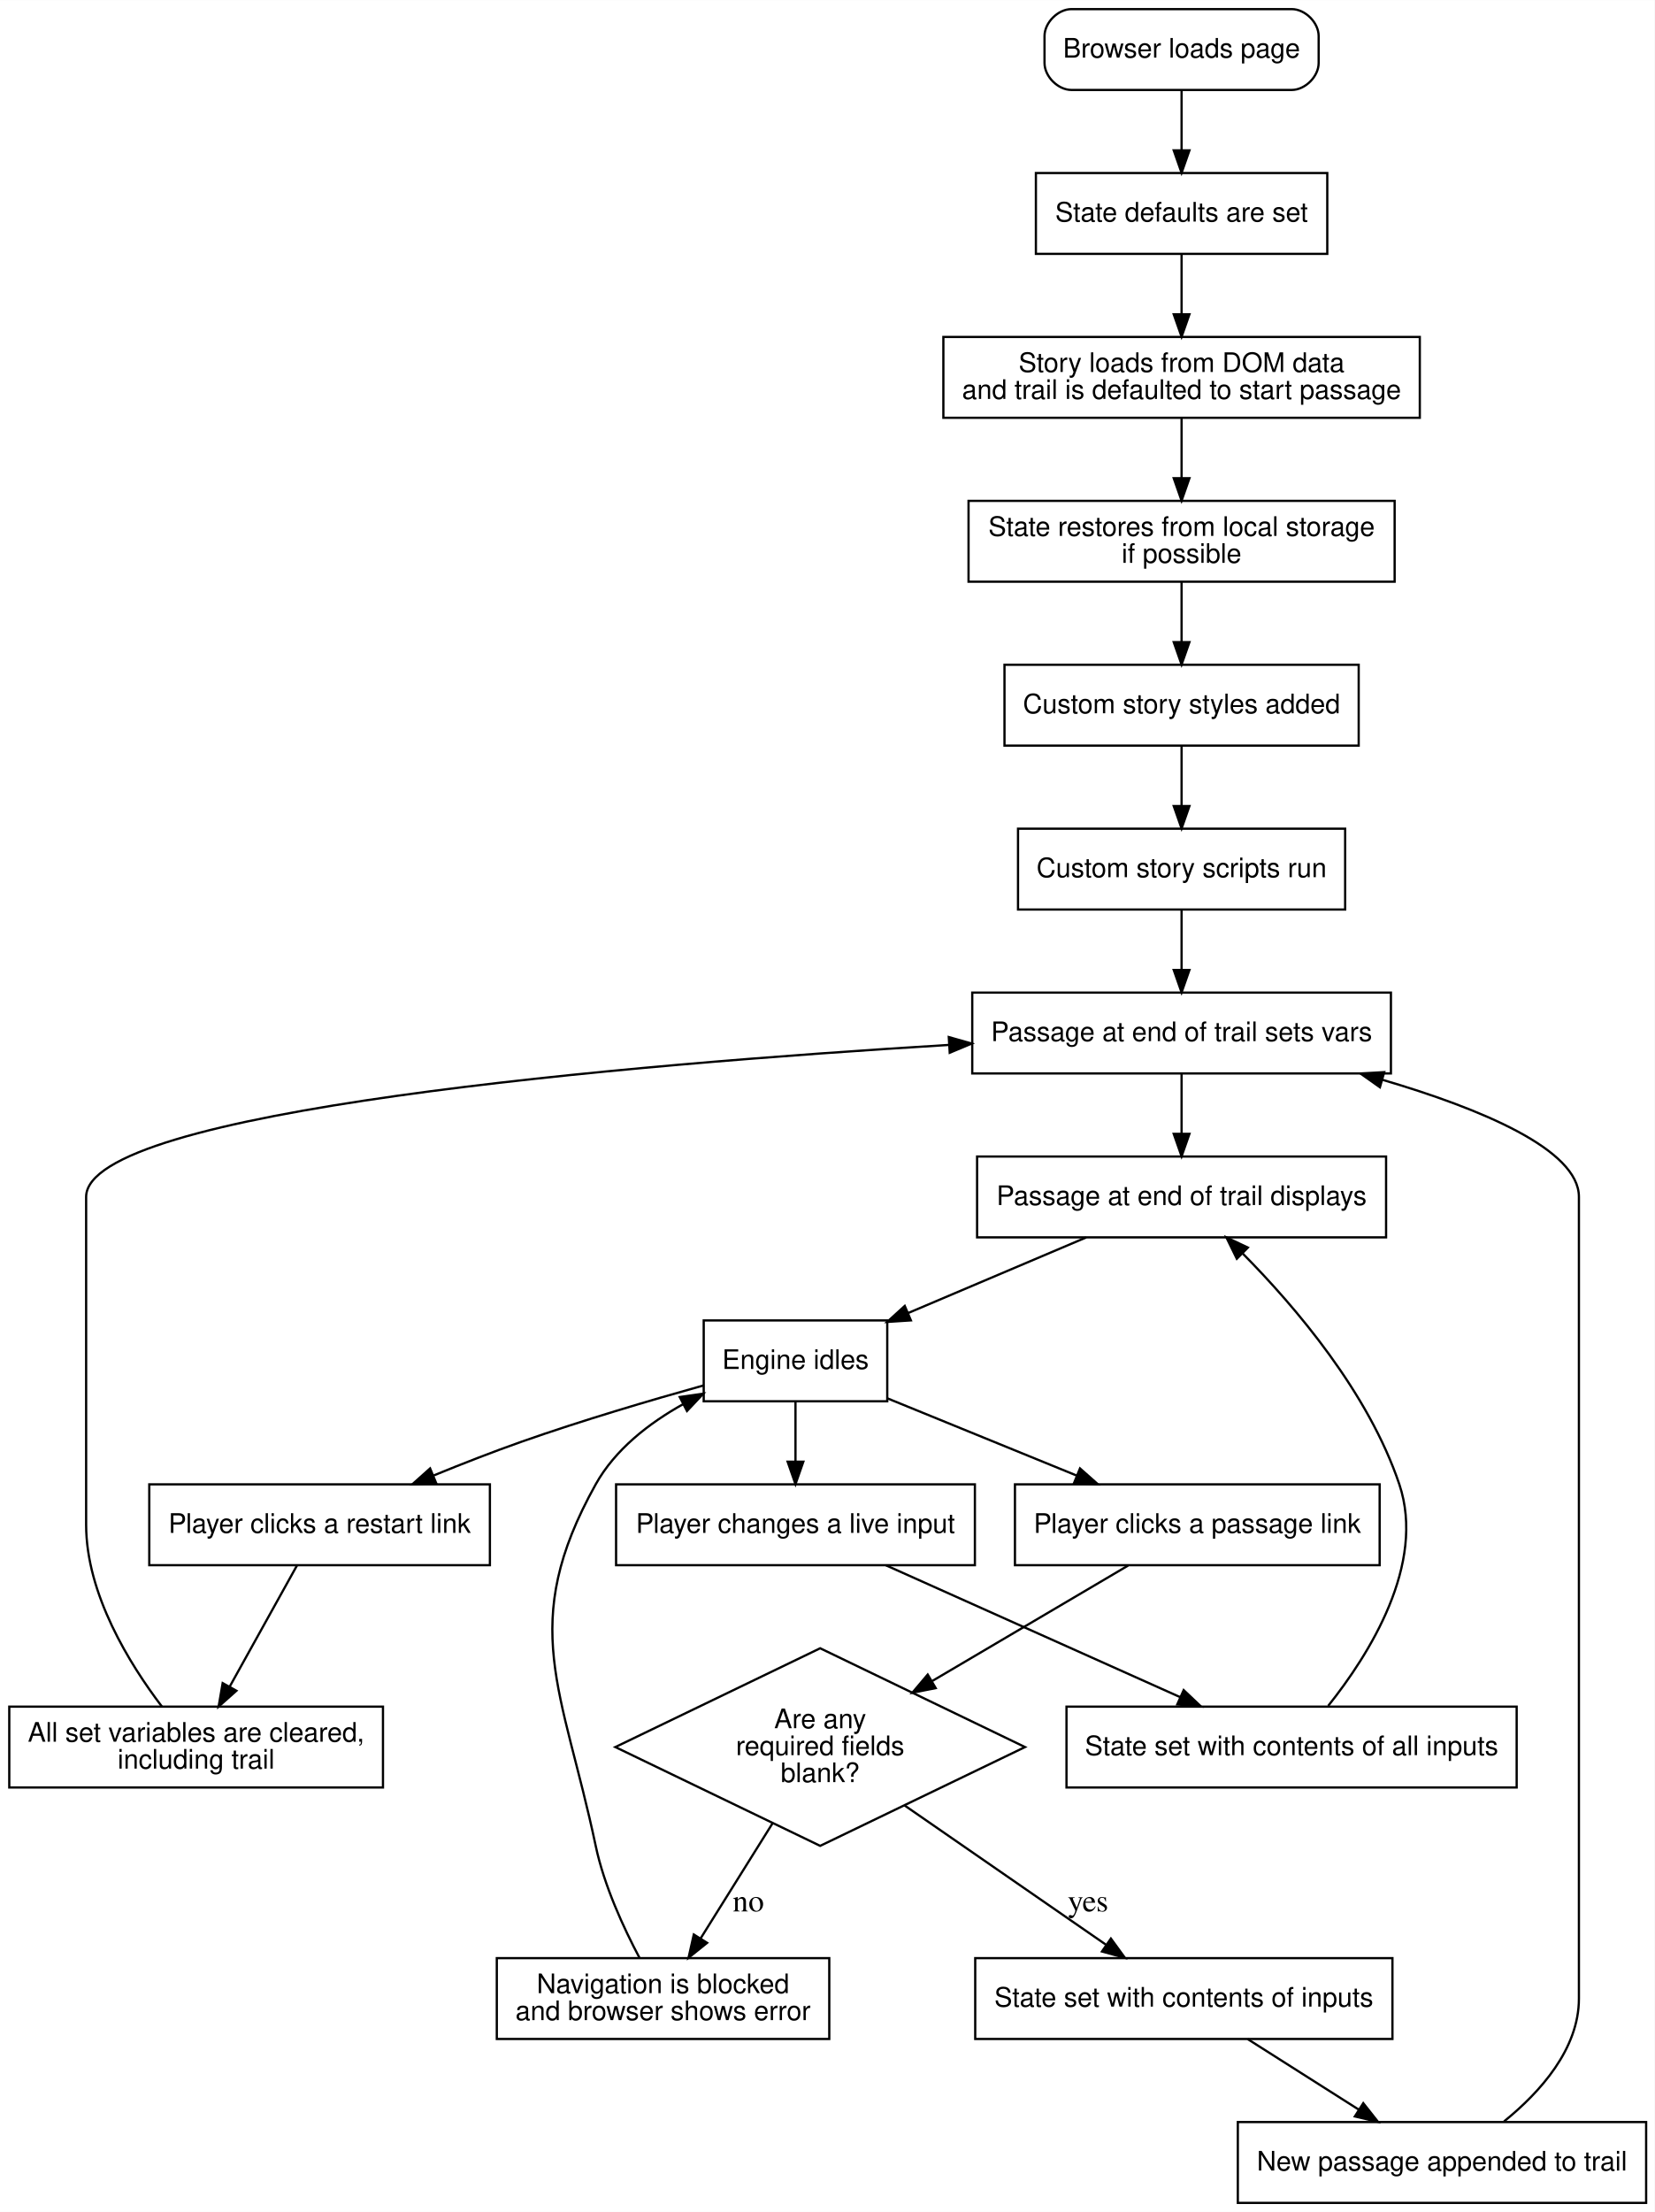
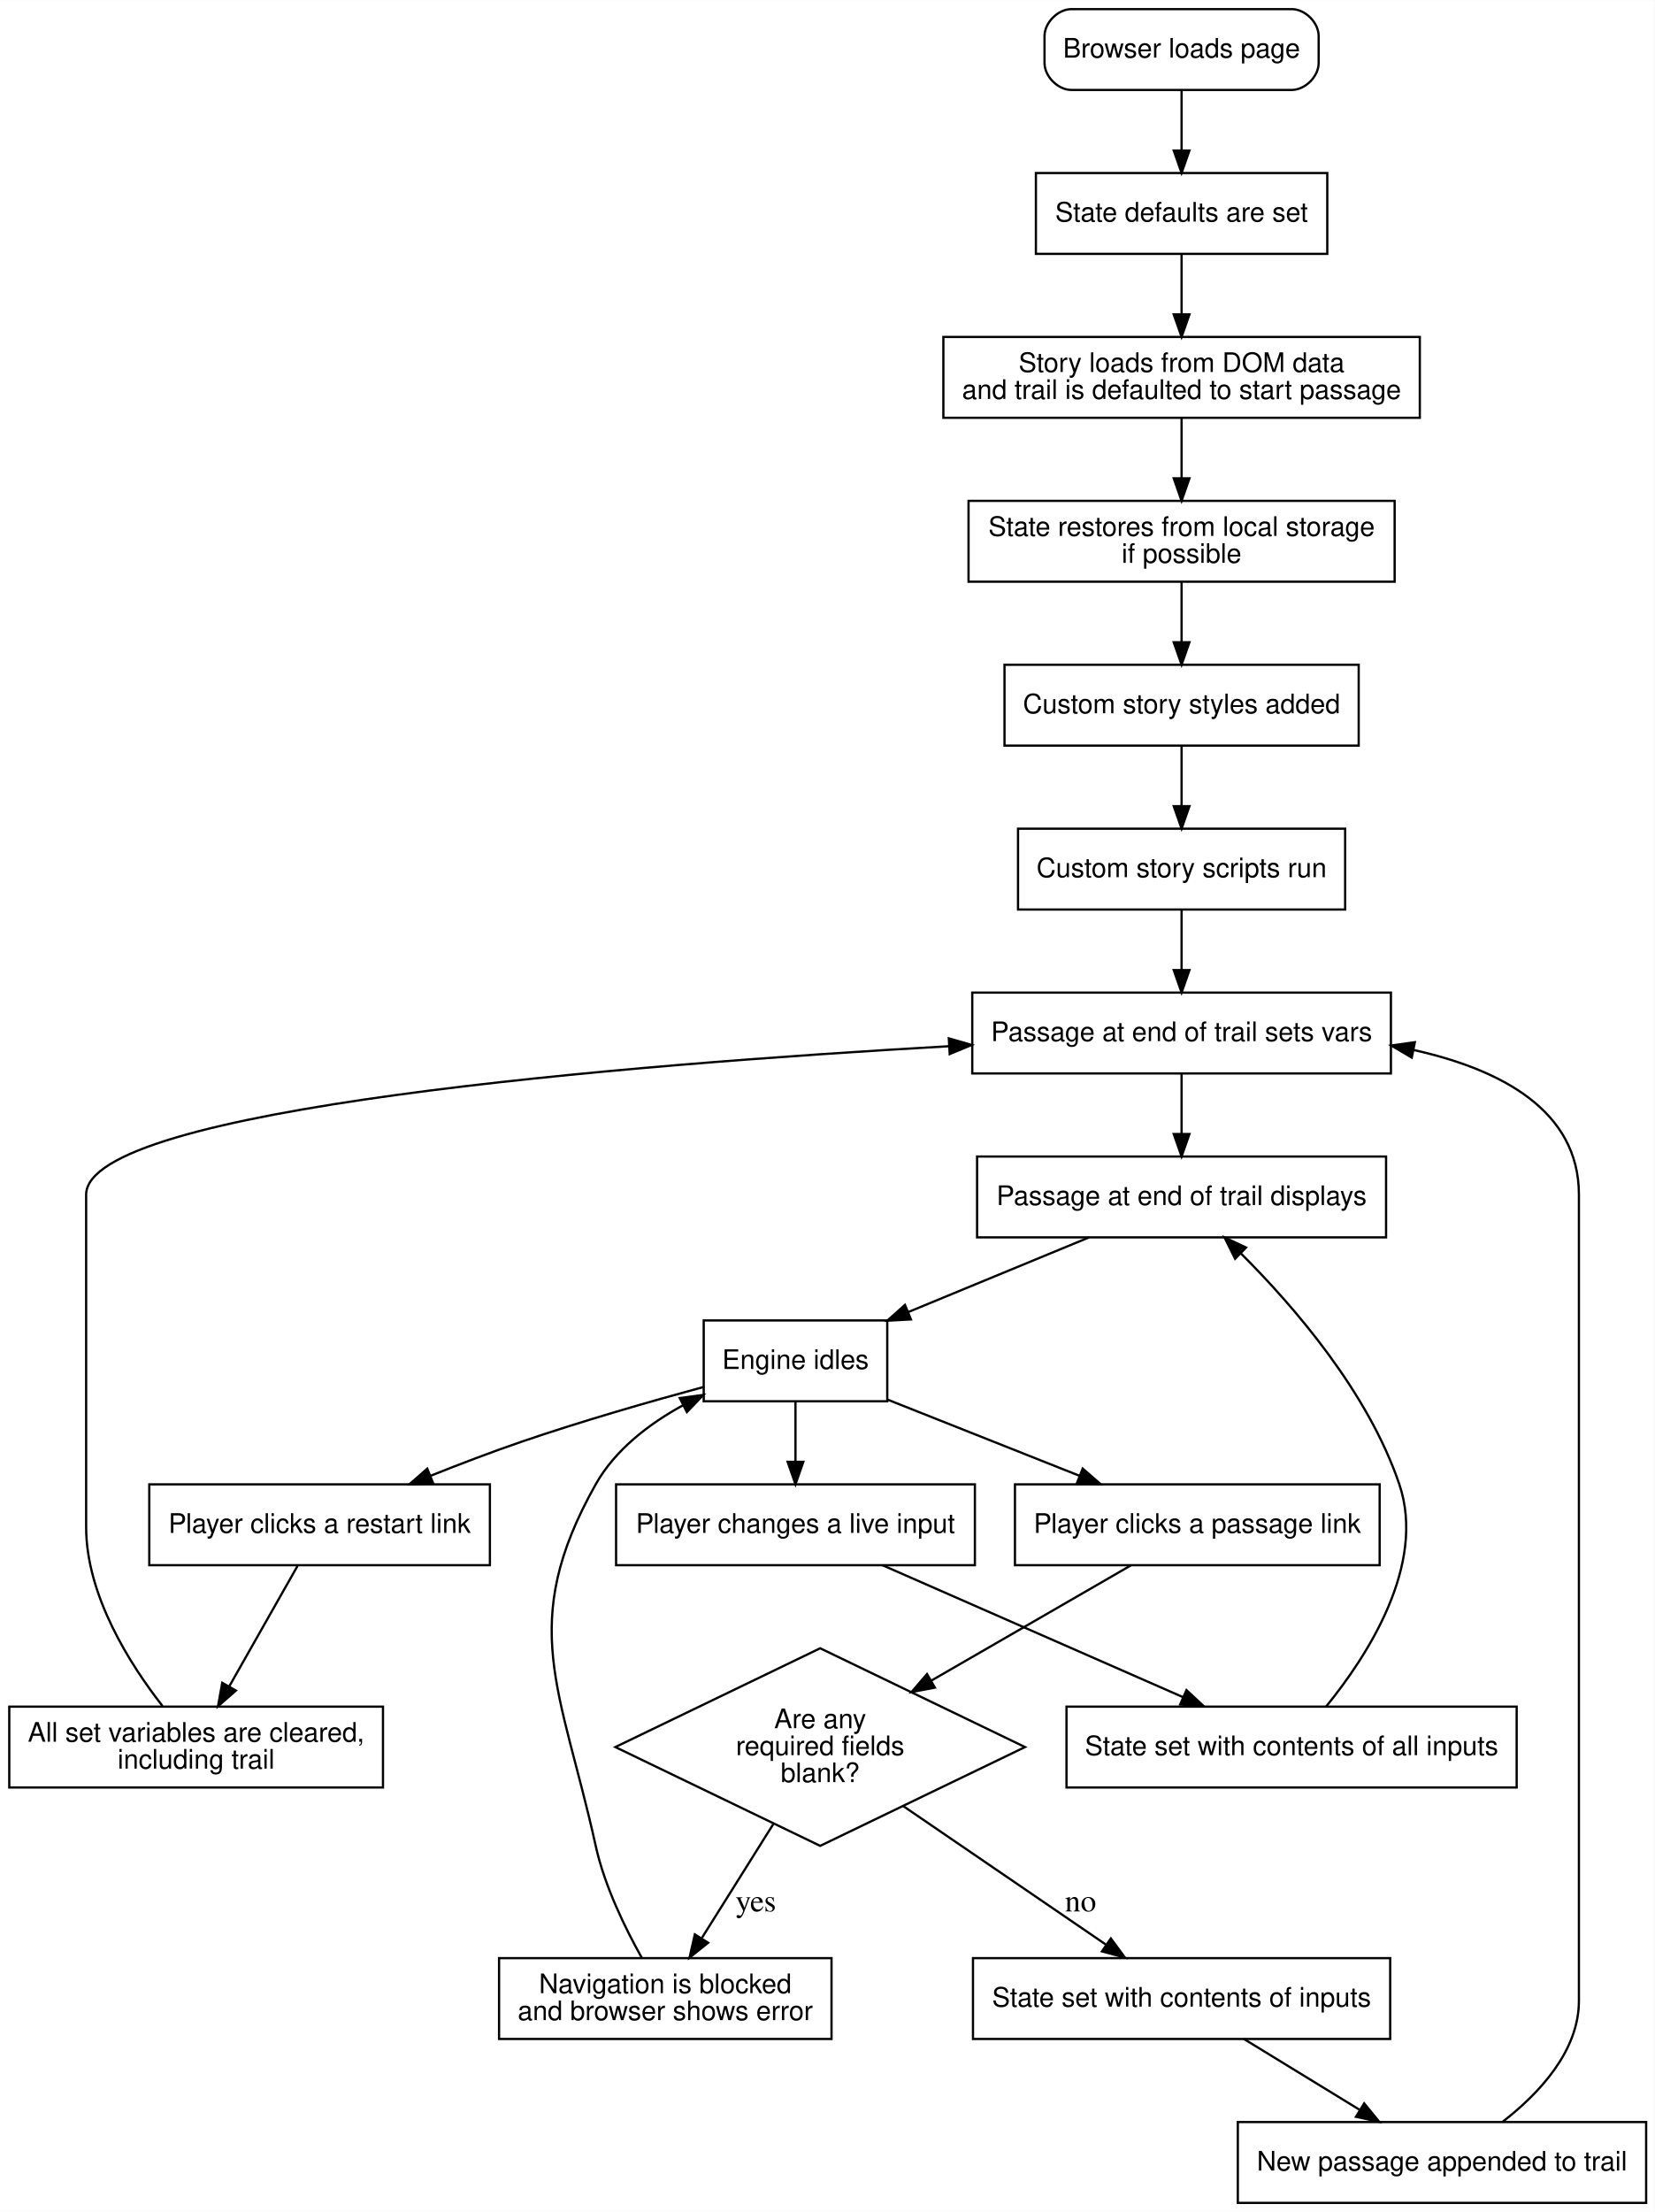
<svg xmlns="http://www.w3.org/2000/svg" width="737pt" height="985pt" viewBox="0.00 0.00 737.09 985.00">
  <g id="graph0" class="graph" transform="scale(1 1) rotate(0) translate(4 981)">
-     <polygon fill="#ffffff" stroke="transparent" points="-4,4 -4,-981 733.092,-981 733.092,4 -4,4" />
+     <polygon fill="white" stroke="transparent" points="-4,4 -4,-981 733.09,-981 733.09,4 -4,4" />
    <g id="node1" class="node">
-       <path fill="none" stroke="#000000" d="M571.43,-977C571.43,-977 473.309,-977 473.309,-977 467.309,-977 461.309,-971 461.309,-965 461.309,-965 461.309,-953 461.309,-953 461.309,-947 467.309,-941 473.309,-941 473.309,-941 571.43,-941 571.43,-941 577.43,-941 583.43,-947 583.43,-953 583.43,-953 583.43,-965 583.43,-965 583.43,-971 577.43,-977 571.43,-977" />
-       <text text-anchor="middle" x="522.369" y="-955.4" font-family="Helvetica,sans-Serif" font-size="12.00" fill="#000000">Browser loads page</text>
+       <path fill="none" stroke="black" d="M571.43,-977C571.43,-977 473.31,-977 473.31,-977 467.31,-977 461.31,-971 461.31,-965 461.31,-965 461.31,-953 461.31,-953 461.31,-947 467.31,-941 473.31,-941 473.31,-941 571.43,-941 571.43,-941 577.43,-941 583.43,-947 583.43,-953 583.43,-953 583.43,-965 583.43,-965 583.43,-971 577.43,-977 571.43,-977" />
+       <text text-anchor="middle" x="522.37" y="-955.4" font-family="Helvetica,sans-Serif" font-size="12.00">Browser loads page</text>
    </g>
    <g id="node2" class="node">
-       <polygon fill="none" stroke="#000000" points="587.272,-904 457.466,-904 457.466,-868 587.272,-868 587.272,-904" />
-       <text text-anchor="middle" x="522.369" y="-882.4" font-family="Helvetica,sans-Serif" font-size="12.00" fill="#000000">State defaults are set</text>
+       <polygon fill="none" stroke="black" points="587.27,-904 457.47,-904 457.47,-868 587.27,-868 587.27,-904" />
+       <text text-anchor="middle" x="522.37" y="-882.4" font-family="Helvetica,sans-Serif" font-size="12.00">State defaults are set</text>
    </g>
    <g id="edge1" class="edge">
-       <path fill="none" stroke="#000000" d="M522.369,-940.955C522.369,-932.883 522.369,-923.176 522.369,-914.182" />
-       <polygon fill="#000000" stroke="#000000" points="525.869,-914.09 522.369,-904.09 518.869,-914.09 525.869,-914.09" />
+       <path fill="none" stroke="black" d="M522.37,-940.81C522.37,-932.79 522.37,-923.05 522.37,-914.07" />
+       <polygon fill="black" stroke="black" points="525.87,-914.03 522.37,-904.03 518.87,-914.03 525.87,-914.03" />
    </g>
    <g id="node3" class="node">
-       <polygon fill="none" stroke="#000000" points="628.488,-831 416.25,-831 416.25,-795 628.488,-795 628.488,-831" />
-       <text text-anchor="middle" x="522.369" y="-815.4" font-family="Helvetica,sans-Serif" font-size="12.00" fill="#000000">Story loads from DOM data</text>
-       <text text-anchor="middle" x="522.369" y="-803.4" font-family="Helvetica,sans-Serif" font-size="12.00" fill="#000000">and trail is defaulted to start passage</text>
+       <polygon fill="none" stroke="black" points="628.49,-831 416.25,-831 416.25,-795 628.49,-795 628.49,-831" />
+       <text text-anchor="middle" x="522.37" y="-815.4" font-family="Helvetica,sans-Serif" font-size="12.00">Story loads from DOM data</text>
+       <text text-anchor="middle" x="522.37" y="-803.4" font-family="Helvetica,sans-Serif" font-size="12.00">and trail is defaulted to start passage</text>
    </g>
    <g id="edge2" class="edge">
-       <path fill="none" stroke="#000000" d="M522.369,-867.955C522.369,-859.883 522.369,-850.176 522.369,-841.182" />
-       <polygon fill="#000000" stroke="#000000" points="525.869,-841.09 522.369,-831.09 518.869,-841.09 525.869,-841.09" />
+       <path fill="none" stroke="black" d="M522.37,-867.81C522.37,-859.79 522.37,-850.05 522.37,-841.07" />
+       <polygon fill="black" stroke="black" points="525.87,-841.03 522.37,-831.03 518.87,-841.03 525.87,-841.03" />
    </g>
    <g id="node4" class="node">
-       <polygon fill="none" stroke="#000000" points="617.278,-758 427.461,-758 427.461,-722 617.278,-722 617.278,-758" />
-       <text text-anchor="middle" x="522.369" y="-742.4" font-family="Helvetica,sans-Serif" font-size="12.00" fill="#000000">State restores from local storage</text>
-       <text text-anchor="middle" x="522.369" y="-730.4" font-family="Helvetica,sans-Serif" font-size="12.00" fill="#000000">if possible</text>
+       <polygon fill="none" stroke="black" points="617.28,-758 427.46,-758 427.46,-722 617.28,-722 617.28,-758" />
+       <text text-anchor="middle" x="522.37" y="-742.4" font-family="Helvetica,sans-Serif" font-size="12.00">State restores from local storage</text>
+       <text text-anchor="middle" x="522.37" y="-730.4" font-family="Helvetica,sans-Serif" font-size="12.00">if possible</text>
    </g>
    <g id="edge3" class="edge">
-       <path fill="none" stroke="#000000" d="M522.369,-794.955C522.369,-786.883 522.369,-777.176 522.369,-768.182" />
-       <polygon fill="#000000" stroke="#000000" points="525.869,-768.09 522.369,-758.09 518.869,-768.09 525.869,-768.09" />
+       <path fill="none" stroke="black" d="M522.37,-794.81C522.37,-786.79 522.37,-777.05 522.37,-768.07" />
+       <polygon fill="black" stroke="black" points="525.87,-768.03 522.37,-758.03 518.87,-768.03 525.87,-768.03" />
    </g>
    <g id="node5" class="node">
-       <polygon fill="none" stroke="#000000" points="601.262,-685 443.476,-685 443.476,-649 601.262,-649 601.262,-685" />
-       <text text-anchor="middle" x="522.369" y="-663.4" font-family="Helvetica,sans-Serif" font-size="12.00" fill="#000000">Custom story styles added</text>
+       <polygon fill="none" stroke="black" points="601.26,-685 443.48,-685 443.48,-649 601.26,-649 601.26,-685" />
+       <text text-anchor="middle" x="522.37" y="-663.4" font-family="Helvetica,sans-Serif" font-size="12.00">Custom story styles added</text>
    </g>
    <g id="edge4" class="edge">
-       <path fill="none" stroke="#000000" d="M522.369,-721.955C522.369,-713.883 522.369,-704.176 522.369,-695.182" />
-       <polygon fill="#000000" stroke="#000000" points="525.869,-695.09 522.369,-685.09 518.869,-695.09 525.869,-695.09" />
+       <path fill="none" stroke="black" d="M522.37,-721.81C522.37,-713.79 522.37,-704.05 522.37,-695.07" />
+       <polygon fill="black" stroke="black" points="525.87,-695.03 522.37,-685.03 518.87,-695.03 525.87,-695.03" />
    </g>
    <g id="node6" class="node">
-       <polygon fill="none" stroke="#000000" points="595.233,-612 449.505,-612 449.505,-576 595.233,-576 595.233,-612" />
-       <text text-anchor="middle" x="522.369" y="-590.4" font-family="Helvetica,sans-Serif" font-size="12.00" fill="#000000">Custom story scripts run</text>
+       <polygon fill="none" stroke="black" points="595.23,-612 449.51,-612 449.51,-576 595.23,-576 595.23,-612" />
+       <text text-anchor="middle" x="522.37" y="-590.4" font-family="Helvetica,sans-Serif" font-size="12.00">Custom story scripts run</text>
    </g>
    <g id="edge5" class="edge">
-       <path fill="none" stroke="#000000" d="M522.369,-648.955C522.369,-640.883 522.369,-631.176 522.369,-622.182" />
-       <polygon fill="#000000" stroke="#000000" points="525.869,-622.09 522.369,-612.09 518.869,-622.09 525.869,-622.09" />
+       <path fill="none" stroke="black" d="M522.37,-648.81C522.37,-640.79 522.37,-631.05 522.37,-622.07" />
+       <polygon fill="black" stroke="black" points="525.87,-622.03 522.37,-612.03 518.87,-622.03 525.87,-622.03" />
    </g>
    <g id="node7" class="node">
-       <polygon fill="none" stroke="#000000" points="615.623,-539 429.115,-539 429.115,-503 615.623,-503 615.623,-539" />
-       <text text-anchor="middle" x="522.369" y="-517.4" font-family="Helvetica,sans-Serif" font-size="12.00" fill="#000000">Passage at end of trail sets vars</text>
+       <polygon fill="none" stroke="black" points="615.62,-539 429.12,-539 429.12,-503 615.62,-503 615.62,-539" />
+       <text text-anchor="middle" x="522.37" y="-517.4" font-family="Helvetica,sans-Serif" font-size="12.00">Passage at end of trail sets vars</text>
    </g>
    <g id="edge6" class="edge">
-       <path fill="none" stroke="#000000" d="M522.369,-575.955C522.369,-567.883 522.369,-558.176 522.369,-549.182" />
-       <polygon fill="#000000" stroke="#000000" points="525.869,-549.09 522.369,-539.09 518.869,-549.09 525.869,-549.09" />
+       <path fill="none" stroke="black" d="M522.37,-575.81C522.37,-567.79 522.37,-558.05 522.37,-549.07" />
+       <polygon fill="black" stroke="black" points="525.87,-549.03 522.37,-539.03 518.87,-549.03 525.87,-549.03" />
    </g>
    <g id="node8" class="node">
-       <polygon fill="none" stroke="#000000" points="613.465,-466 431.273,-466 431.273,-430 613.465,-430 613.465,-466" />
-       <text text-anchor="middle" x="522.369" y="-444.4" font-family="Helvetica,sans-Serif" font-size="12.00" fill="#000000">Passage at end of trail displays</text>
+       <polygon fill="none" stroke="black" points="613.46,-466 431.27,-466 431.27,-430 613.46,-430 613.46,-466" />
+       <text text-anchor="middle" x="522.37" y="-444.4" font-family="Helvetica,sans-Serif" font-size="12.00">Passage at end of trail displays</text>
    </g>
    <g id="edge7" class="edge">
-       <path fill="none" stroke="#000000" d="M522.369,-502.955C522.369,-494.883 522.369,-485.176 522.369,-476.182" />
-       <polygon fill="#000000" stroke="#000000" points="525.869,-476.09 522.369,-466.09 518.869,-476.09 525.869,-476.09" />
+       <path fill="none" stroke="black" d="M522.37,-502.81C522.37,-494.79 522.37,-485.05 522.37,-476.07" />
+       <polygon fill="black" stroke="black" points="525.87,-476.03 522.37,-466.03 518.87,-476.03 525.87,-476.03" />
    </g>
    <g id="node9" class="node">
-       <polygon fill="none" stroke="#000000" points="391.249,-393 309.489,-393 309.489,-357 391.249,-357 391.249,-393" />
-       <text text-anchor="middle" x="350.369" y="-371.4" font-family="Helvetica,sans-Serif" font-size="12.00" fill="#000000">Engine idles</text>
+       <polygon fill="none" stroke="black" points="391.25,-393 309.49,-393 309.49,-357 391.25,-357 391.25,-393" />
+       <text text-anchor="middle" x="350.37" y="-371.4" font-family="Helvetica,sans-Serif" font-size="12.00">Engine idles</text>
    </g>
    <g id="edge8" class="edge">
-       <path fill="none" stroke="#000000" d="M479.852,-429.955C455.859,-419.772 425.737,-406.988 400.586,-396.313" />
-       <polygon fill="#000000" stroke="#000000" points="401.785,-393.02 391.212,-392.335 399.05,-399.464 401.785,-393.02" />
+       <path fill="none" stroke="black" d="M481.17,-429.99C457.02,-420.03 426.34,-407.36 400.76,-396.8" />
+       <polygon fill="black" stroke="black" points="401.81,-393.45 391.23,-392.87 399.14,-399.92 401.81,-393.45" />
    </g>
    <g id="node10" class="node">
-       <polygon fill="none" stroke="#000000" points="610.6,-320 448.138,-320 448.138,-284 610.6,-284 610.6,-320" />
-       <text text-anchor="middle" x="529.369" y="-298.4" font-family="Helvetica,sans-Serif" font-size="12.00" fill="#000000">Player clicks a passage link</text>
+       <polygon fill="none" stroke="black" points="610.6,-320 448.14,-320 448.14,-284 610.6,-284 610.6,-320" />
+       <text text-anchor="middle" x="529.37" y="-298.4" font-family="Helvetica,sans-Serif" font-size="12.00">Player clicks a passage link</text>
    </g>
    <g id="edge9" class="edge">
-       <path fill="none" stroke="#000000" d="M391.435,-358.252C416.457,-348.048 448.706,-334.896 475.729,-323.875" />
-       <polygon fill="#000000" stroke="#000000" points="477.111,-327.092 485.049,-320.075 474.468,-320.61 477.111,-327.092" />
+       <path fill="none" stroke="black" d="M391.44,-357.71C416.83,-347.64 449.66,-334.62 476.92,-323.8" />
+       <polygon fill="black" stroke="black" points="478.31,-327.02 486.31,-320.08 475.73,-320.51 478.31,-327.02" />
    </g>
    <g id="node15" class="node">
-       <polygon fill="none" stroke="#000000" points="214.239,-320 62.499,-320 62.499,-284 214.239,-284 214.239,-320" />
-       <text text-anchor="middle" x="138.369" y="-298.4" font-family="Helvetica,sans-Serif" font-size="12.00" fill="#000000">Player clicks a restart link</text>
+       <polygon fill="none" stroke="black" points="214.24,-320 62.5,-320 62.5,-284 214.24,-284 214.24,-320" />
+       <text text-anchor="middle" x="138.37" y="-298.4" font-family="Helvetica,sans-Serif" font-size="12.00">Player clicks a restart link</text>
    </g>
    <g id="edge16" class="edge">
-       <path fill="none" stroke="#000000" d="M309.645,-364.118C285.77,-357.457 255.136,-348.423 228.369,-339 215.544,-334.485 201.887,-329.152 189.189,-323.961" />
-       <polygon fill="#000000" stroke="#000000" points="190.274,-320.622 179.696,-320.035 187.599,-327.091 190.274,-320.622" />
+       <path fill="none" stroke="black" d="M309.66,-363.43C285.79,-356.96 255.16,-348.17 228.37,-339 215.05,-334.44 200.81,-329.01 187.69,-323.77" />
+       <polygon fill="black" stroke="black" points="188.95,-320.5 178.37,-320.01 186.33,-326.99 188.95,-320.5" />
    </g>
    <g id="node17" class="node">
-       <polygon fill="none" stroke="#000000" points="430.29,-320 270.449,-320 270.449,-284 430.29,-284 430.29,-320" />
-       <text text-anchor="middle" x="350.369" y="-298.4" font-family="Helvetica,sans-Serif" font-size="12.00" fill="#000000">Player changes a live input</text>
+       <polygon fill="none" stroke="black" points="430.29,-320 270.45,-320 270.45,-284 430.29,-284 430.29,-320" />
+       <text text-anchor="middle" x="350.37" y="-298.4" font-family="Helvetica,sans-Serif" font-size="12.00">Player changes a live input</text>
    </g>
    <g id="edge19" class="edge">
-       <path fill="none" stroke="#000000" d="M350.369,-356.955C350.369,-348.883 350.369,-339.176 350.369,-330.182" />
-       <polygon fill="#000000" stroke="#000000" points="353.869,-330.09 350.369,-320.09 346.869,-330.09 353.869,-330.09" />
+       <path fill="none" stroke="black" d="M350.37,-356.81C350.37,-348.79 350.37,-339.05 350.37,-330.07" />
+       <polygon fill="black" stroke="black" points="353.87,-330.03 350.37,-320.03 346.87,-330.03 353.87,-330.03" />
    </g>
    <g id="node11" class="node">
-       <polygon fill="none" stroke="#000000" points="361.369,-247 270.119,-203 361.369,-159 452.619,-203 361.369,-247" />
-       <text text-anchor="middle" x="361.369" y="-211.4" font-family="Helvetica,sans-Serif" font-size="12.00" fill="#000000">Are any</text>
-       <text text-anchor="middle" x="361.369" y="-199.4" font-family="Helvetica,sans-Serif" font-size="12.00" fill="#000000">required fields</text>
-       <text text-anchor="middle" x="361.369" y="-187.4" font-family="Helvetica,sans-Serif" font-size="12.00" fill="#000000">blank?</text>
+       <polygon fill="none" stroke="black" points="361.37,-247 270.12,-203 361.37,-159 452.62,-203 361.37,-247" />
+       <text text-anchor="middle" x="361.37" y="-211.4" font-family="Helvetica,sans-Serif" font-size="12.00">Are any</text>
+       <text text-anchor="middle" x="361.37" y="-199.4" font-family="Helvetica,sans-Serif" font-size="12.00">required fields</text>
+       <text text-anchor="middle" x="361.37" y="-187.4" font-family="Helvetica,sans-Serif" font-size="12.00">blank?</text>
    </g>
    <g id="edge10" class="edge">
-       <path fill="none" stroke="#000000" d="M498.555,-283.842C474.195,-269.486 439.696,-249.157 411.389,-232.476" />
-       <polygon fill="#000000" stroke="#000000" points="412.829,-229.262 402.436,-227.2 409.275,-235.293 412.829,-229.262" />
+       <path fill="none" stroke="black" d="M499.72,-283.88C475.14,-269.69 439.66,-249.21 410.79,-232.54" />
+       <polygon fill="black" stroke="black" points="412.47,-229.47 402.06,-227.5 408.97,-235.53 412.47,-229.47" />
    </g>
    <g id="node12" class="node">
-       <polygon fill="none" stroke="#000000" points="365.422,-109 217.316,-109 217.316,-73 365.422,-73 365.422,-109" />
-       <text text-anchor="middle" x="291.369" y="-93.4" font-family="Helvetica,sans-Serif" font-size="12.00" fill="#000000">Navigation is blocked</text>
-       <text text-anchor="middle" x="291.369" y="-81.4" font-family="Helvetica,sans-Serif" font-size="12.00" fill="#000000">and browser shows error</text>
+       <polygon fill="none" stroke="black" points="366.42,-109 218.32,-109 218.32,-73 366.42,-73 366.42,-109" />
+       <text text-anchor="middle" x="292.37" y="-93.4" font-family="Helvetica,sans-Serif" font-size="12.00">Navigation is blocked</text>
+       <text text-anchor="middle" x="292.37" y="-81.4" font-family="Helvetica,sans-Serif" font-size="12.00">and browser shows error</text>
    </g>
    <g id="edge11" class="edge">
-       <path fill="none" stroke="#000000" d="M340.177,-169.092C329.884,-152.623 317.693,-133.118 308.07,-117.721" />
-       <polygon fill="#000000" stroke="#000000" points="311.002,-115.809 302.734,-109.184 305.067,-119.519 311.002,-115.809" />
-       <text text-anchor="middle" x="329.369" y="-129.8" font-family="Times,serif" font-size="14.00" fill="#000000">no</text>
+       <path fill="none" stroke="black" d="M340.48,-168.7C330.3,-152.46 318.23,-133.23 308.73,-118.08" />
+       <polygon fill="black" stroke="black" points="311.46,-115.85 303.18,-109.24 305.53,-119.57 311.46,-115.85" />
+       <text text-anchor="middle" x="332.7" y="-129.8" font-family="Times,serif" font-size="14.00">yes</text>
    </g>
    <g id="node13" class="node">
-       <polygon fill="none" stroke="#000000" points="616.299,-109 430.439,-109 430.439,-73 616.299,-73 616.299,-109" />
-       <text text-anchor="middle" x="523.369" y="-87.4" font-family="Helvetica,sans-Serif" font-size="12.00" fill="#000000">State set with contents of inputs</text>
+       <polygon fill="none" stroke="black" points="615.3,-109 429.44,-109 429.44,-73 615.3,-73 615.3,-109" />
+       <text text-anchor="middle" x="522.37" y="-87.4" font-family="Helvetica,sans-Serif" font-size="12.00">State set with contents of inputs</text>
    </g>
    <g id="edge13" class="edge">
-       <path fill="none" stroke="#000000" d="M398.942,-177.023C425.983,-158.329 462.191,-133.296 488.573,-115.057" />
-       <polygon fill="#000000" stroke="#000000" points="490.881,-117.716 497.116,-109.15 486.9,-111.958 490.881,-117.716" />
-       <text text-anchor="middle" x="480.7" y="-129.8" font-family="Times,serif" font-size="14.00" fill="#000000">yes</text>
+       <path fill="none" stroke="black" d="M398.31,-176.76C425.5,-158.19 462.18,-133.12 488.59,-115.08" />
+       <polygon fill="black" stroke="black" points="490.85,-117.78 497.13,-109.25 486.9,-112 490.85,-117.78" />
+       <text text-anchor="middle" x="477.37" y="-129.8" font-family="Times,serif" font-size="14.00">no</text>
    </g>
    <g id="edge12" class="edge">
-       <path fill="none" stroke="#000000" d="M280.918,-109.061C273.841,-122.377 265.122,-141.197 261.369,-159 246.611,-229.017 226.523,-257.502 261.369,-320 270.02,-335.516 285.052,-347.204 300.326,-355.725" />
-       <polygon fill="#000000" stroke="#000000" points="298.812,-358.882 309.3,-360.38 302.035,-352.669 298.812,-358.882" />
+       <path fill="none" stroke="black" d="M281.88,-109.18C274.52,-122.29 265.31,-141.1 261.37,-159 245.99,-228.88 226.27,-257.65 261.37,-320 270.04,-335.4 285.08,-346.92 300.35,-355.27" />
+       <polygon fill="black" stroke="black" points="298.82,-358.42 309.32,-359.83 301.99,-352.18 298.82,-358.42" />
    </g>
    <g id="node14" class="node">
-       <polygon fill="none" stroke="#000000" points="729.315,-36 547.423,-36 547.423,0 729.315,0 729.315,-36" />
-       <text text-anchor="middle" x="638.369" y="-14.4" font-family="Helvetica,sans-Serif" font-size="12.00" fill="#000000">New passage appended to trail</text>
+       <polygon fill="none" stroke="black" points="729.32,-36 547.42,-36 547.42,0 729.32,0 729.32,-36" />
+       <text text-anchor="middle" x="638.37" y="-14.4" font-family="Helvetica,sans-Serif" font-size="12.00">New passage appended to trail</text>
    </g>
    <g id="edge14" class="edge">
-       <path fill="none" stroke="#000000" d="M551.796,-72.955C566.724,-63.479 585.2,-51.751 601.245,-41.566" />
-       <polygon fill="#000000" stroke="#000000" points="603.304,-44.405 609.871,-36.09 599.552,-38.495 603.304,-44.405" />
+       <path fill="none" stroke="black" d="M550.15,-72.99C565.54,-63.58 584.85,-51.76 601.49,-41.57" />
+       <polygon fill="black" stroke="black" points="603.71,-44.32 610.41,-36.11 600.05,-38.35 603.71,-44.32" />
    </g>
    <g id="edge15" class="edge">
-       <path fill="none" stroke="#000000" d="M666.014,-36.276C682.153,-49.34 699.369,-68.538 699.369,-91 699.369,-448 699.369,-448 699.369,-448 699.369,-469.135 655.692,-487.286 611.731,-500.203" />
-       <polygon fill="#000000" stroke="#000000" points="610.722,-496.851 602.067,-502.96 612.643,-503.582 610.722,-496.851" />
+       <path fill="none" stroke="black" d="M665.3,-36.05C681.64,-48.69 699.37,-67.57 699.37,-90 699.37,-449 699.37,-449 699.37,-449 699.37,-486.62 664.5,-504.83 625.72,-513.45" />
+       <polygon fill="black" stroke="black" points="624.91,-510.05 615.79,-515.44 626.29,-516.91 624.91,-510.05" />
    </g>
    <g id="node16" class="node">
-       <polygon fill="none" stroke="#000000" points="166.608,-221 .131,-221 .131,-185 166.608,-185 166.608,-221" />
-       <text text-anchor="middle" x="83.369" y="-205.4" font-family="Helvetica,sans-Serif" font-size="12.00" fill="#000000">All set variables are cleared,</text>
-       <text text-anchor="middle" x="83.369" y="-193.4" font-family="Helvetica,sans-Serif" font-size="12.00" fill="#000000">including trail</text>
+       <polygon fill="none" stroke="black" points="166.61,-221 0.13,-221 0.13,-185 166.61,-185 166.61,-221" />
+       <text text-anchor="middle" x="83.37" y="-205.4" font-family="Helvetica,sans-Serif" font-size="12.00">All set variables are cleared,</text>
+       <text text-anchor="middle" x="83.37" y="-193.4" font-family="Helvetica,sans-Serif" font-size="12.00">including trail</text>
    </g>
    <g id="edge17" class="edge">
-       <path fill="none" stroke="#000000" d="M128.281,-283.842C119.908,-268.77 107.876,-247.113 98.373,-230.007" />
-       <polygon fill="#000000" stroke="#000000" points="101.309,-228.085 93.393,-221.043 95.19,-231.484 101.309,-228.085" />
+       <path fill="none" stroke="black" d="M128.54,-283.66C120.09,-268.76 107.79,-247.06 98.15,-230.07" />
+       <polygon fill="black" stroke="black" points="101.09,-228.16 93.12,-221.19 95,-231.62 101.09,-228.16" />
    </g>
    <g id="edge18" class="edge">
-       <path fill="none" stroke="#000000" d="M68.134,-221.026C53.75,-239.928 34.369,-271.124 34.369,-302 34.369,-448 34.369,-448 34.369,-448 34.369,-486.535 275.446,-506.963 418.714,-515.701" />
-       <polygon fill="#000000" stroke="#000000" points="418.663,-519.204 428.855,-516.31 419.083,-512.217 418.663,-519.204" />
+       <path fill="none" stroke="black" d="M68.4,-221.27C53.99,-239.71 34.37,-270.44 34.37,-301 34.37,-449 34.37,-449 34.37,-449 34.37,-487.51 275.45,-506.96 418.71,-515.12" />
+       <polygon fill="black" stroke="black" points="418.68,-518.62 428.86,-515.69 419.07,-511.63 418.68,-518.62" />
    </g>
    <g id="node18" class="node">
-       <polygon fill="none" stroke="#000000" points="671.639,-221 471.099,-221 471.099,-185 671.639,-185 671.639,-221" />
-       <text text-anchor="middle" x="571.369" y="-199.4" font-family="Helvetica,sans-Serif" font-size="12.00" fill="#000000">State set with contents of all inputs</text>
+       <polygon fill="none" stroke="black" points="671.64,-221 471.1,-221 471.1,-185 671.64,-185 671.64,-221" />
+       <text text-anchor="middle" x="571.37" y="-199.4" font-family="Helvetica,sans-Serif" font-size="12.00">State set with contents of all inputs</text>
    </g>
    <g id="edge20" class="edge">
-       <path fill="none" stroke="#000000" d="M390.647,-283.957C427.53,-267.435 482.236,-242.929 521.791,-225.209" />
-       <polygon fill="#000000" stroke="#000000" points="523.3,-228.369 530.995,-221.086 520.438,-221.98 523.3,-228.369" />
+       <path fill="none" stroke="black" d="M389.12,-283.99C426.36,-267.64 482.77,-242.89 522.96,-225.25" />
+       <polygon fill="black" stroke="black" points="524.54,-228.37 532.29,-221.15 521.73,-221.97 524.54,-228.37" />
    </g>
    <g id="edge21" class="edge">
-       <path fill="none" stroke="#000000" d="M587.686,-221.36C605.895,-244.164 631.33,-284.413 619.369,-320 605.663,-360.781 573.24,-398.903 549.642,-422.756" />
-       <polygon fill="#000000" stroke="#000000" points="546.979,-420.466 542.325,-429.984 551.899,-425.446 546.979,-420.466" />
+       <path fill="none" stroke="black" d="M586.73,-221.02C604.98,-243.4 631.52,-284.08 619.37,-320 605.49,-361.03 572.47,-399.24 548.81,-422.82" />
+       <polygon fill="black" stroke="black" points="546.22,-420.46 541.5,-429.95 551.1,-425.48 546.22,-420.46" />
    </g>
  </g>
</svg>
